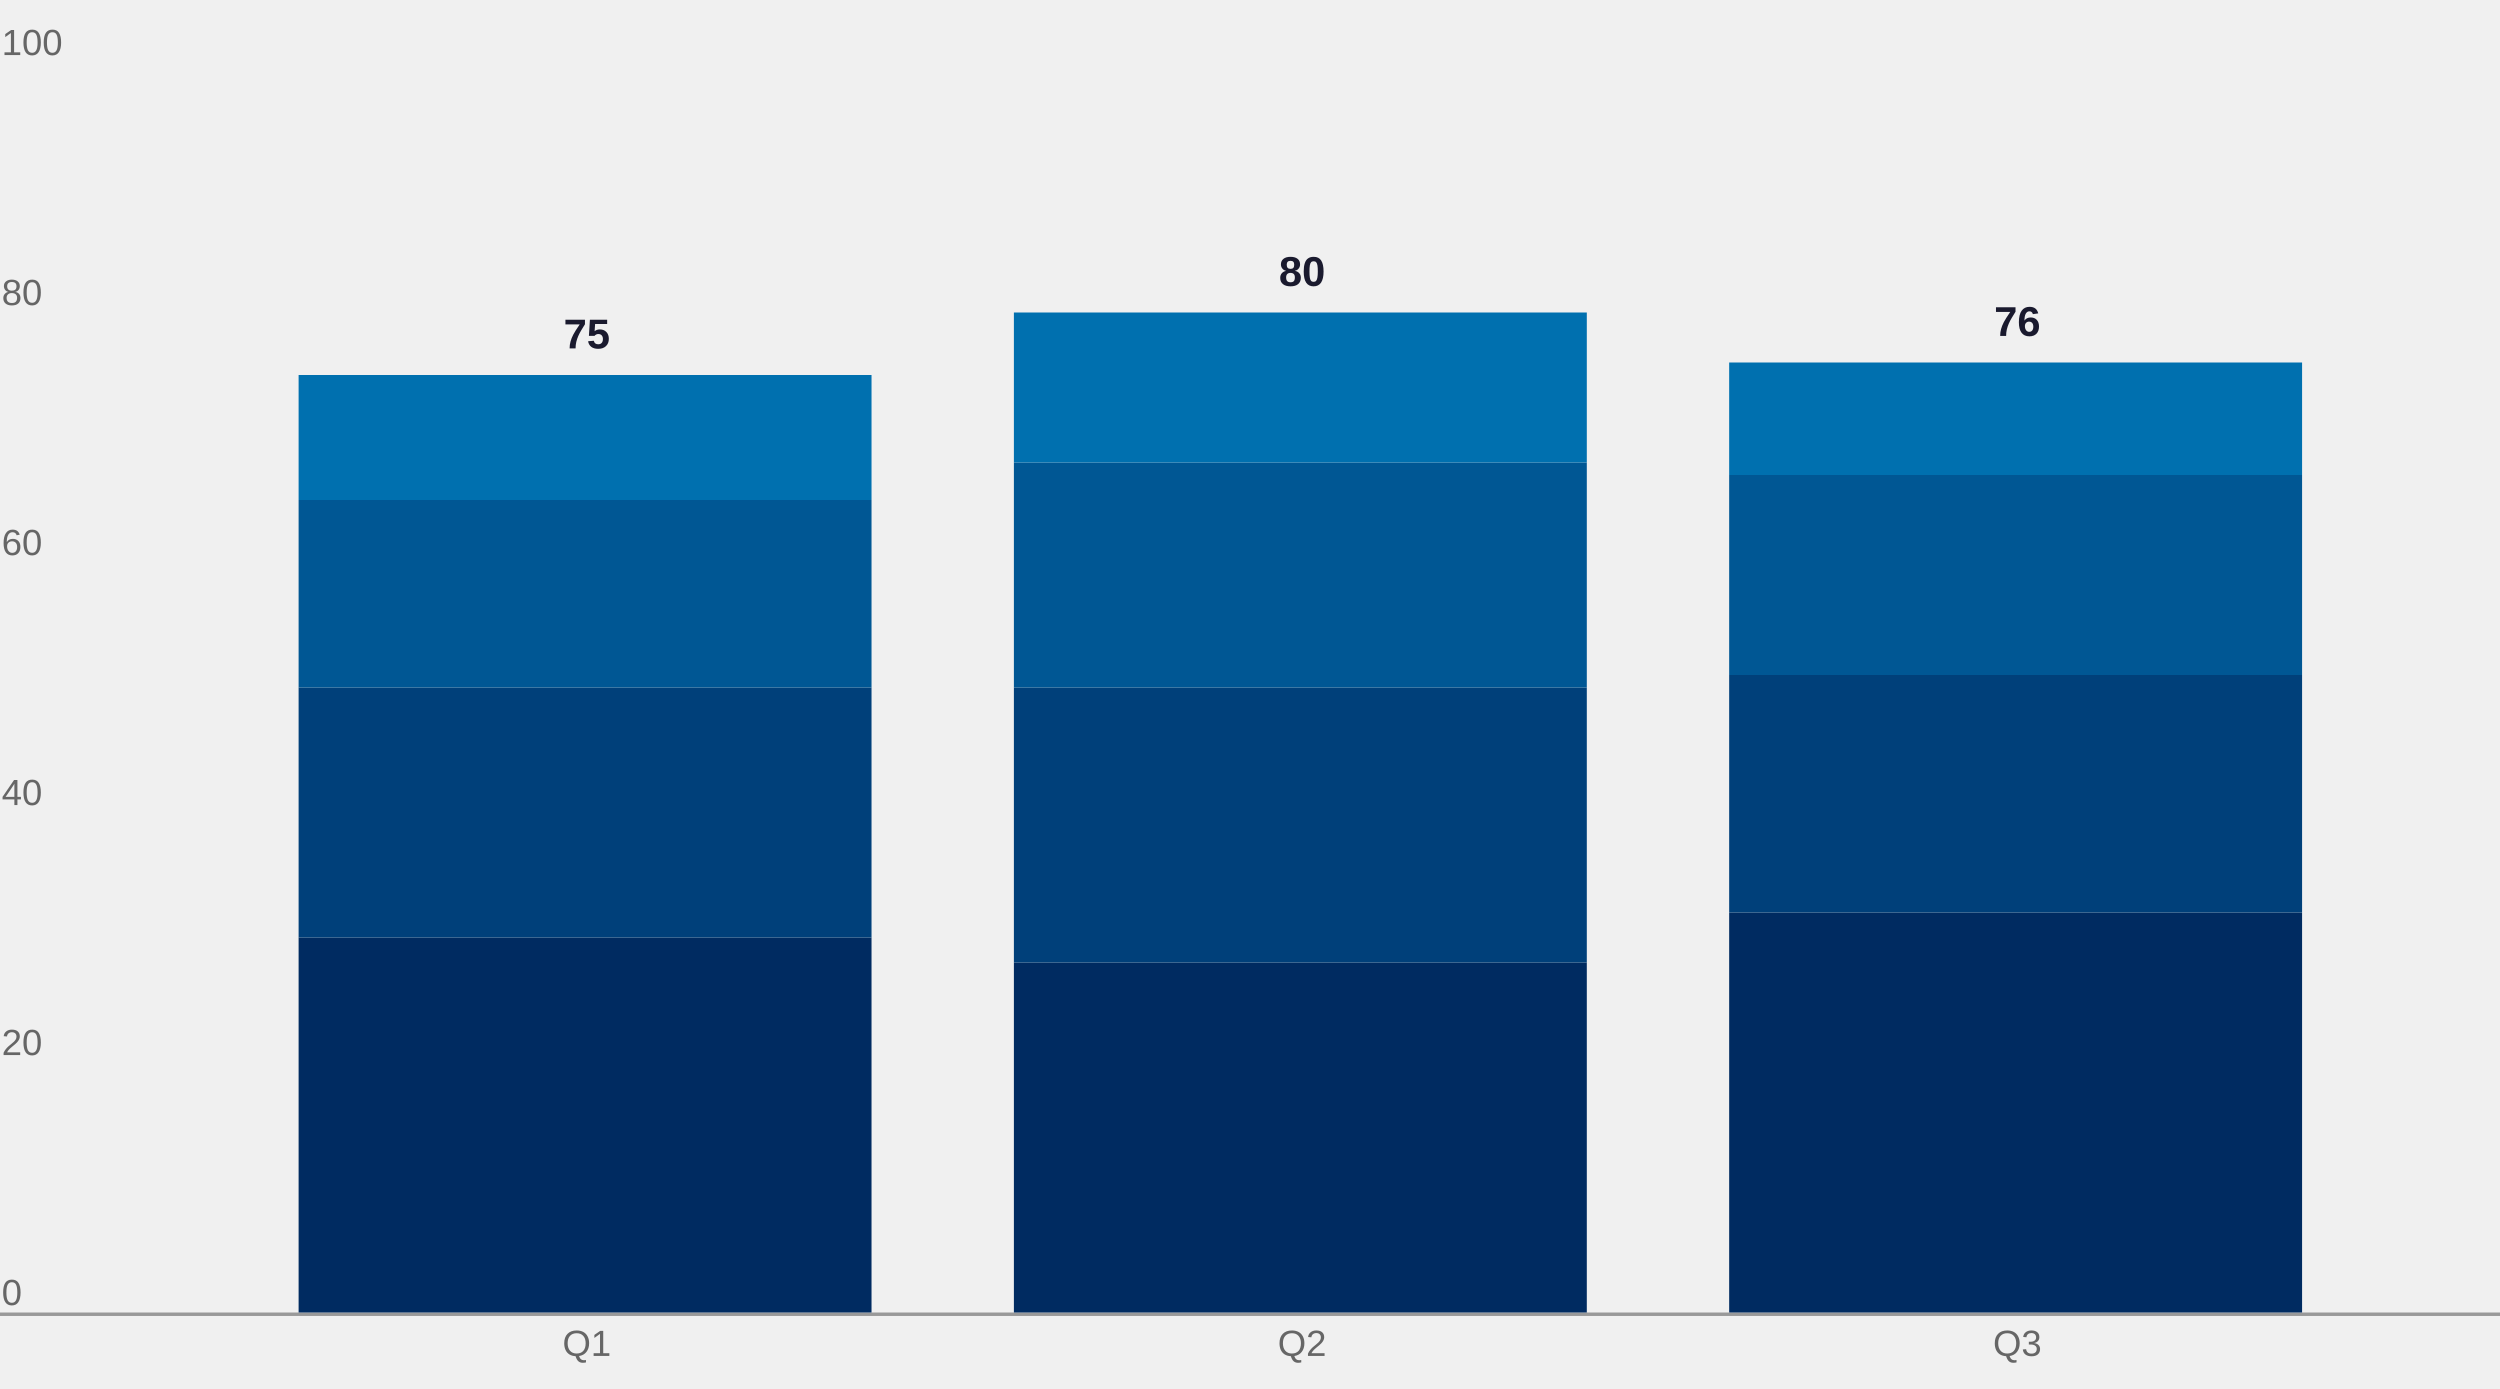
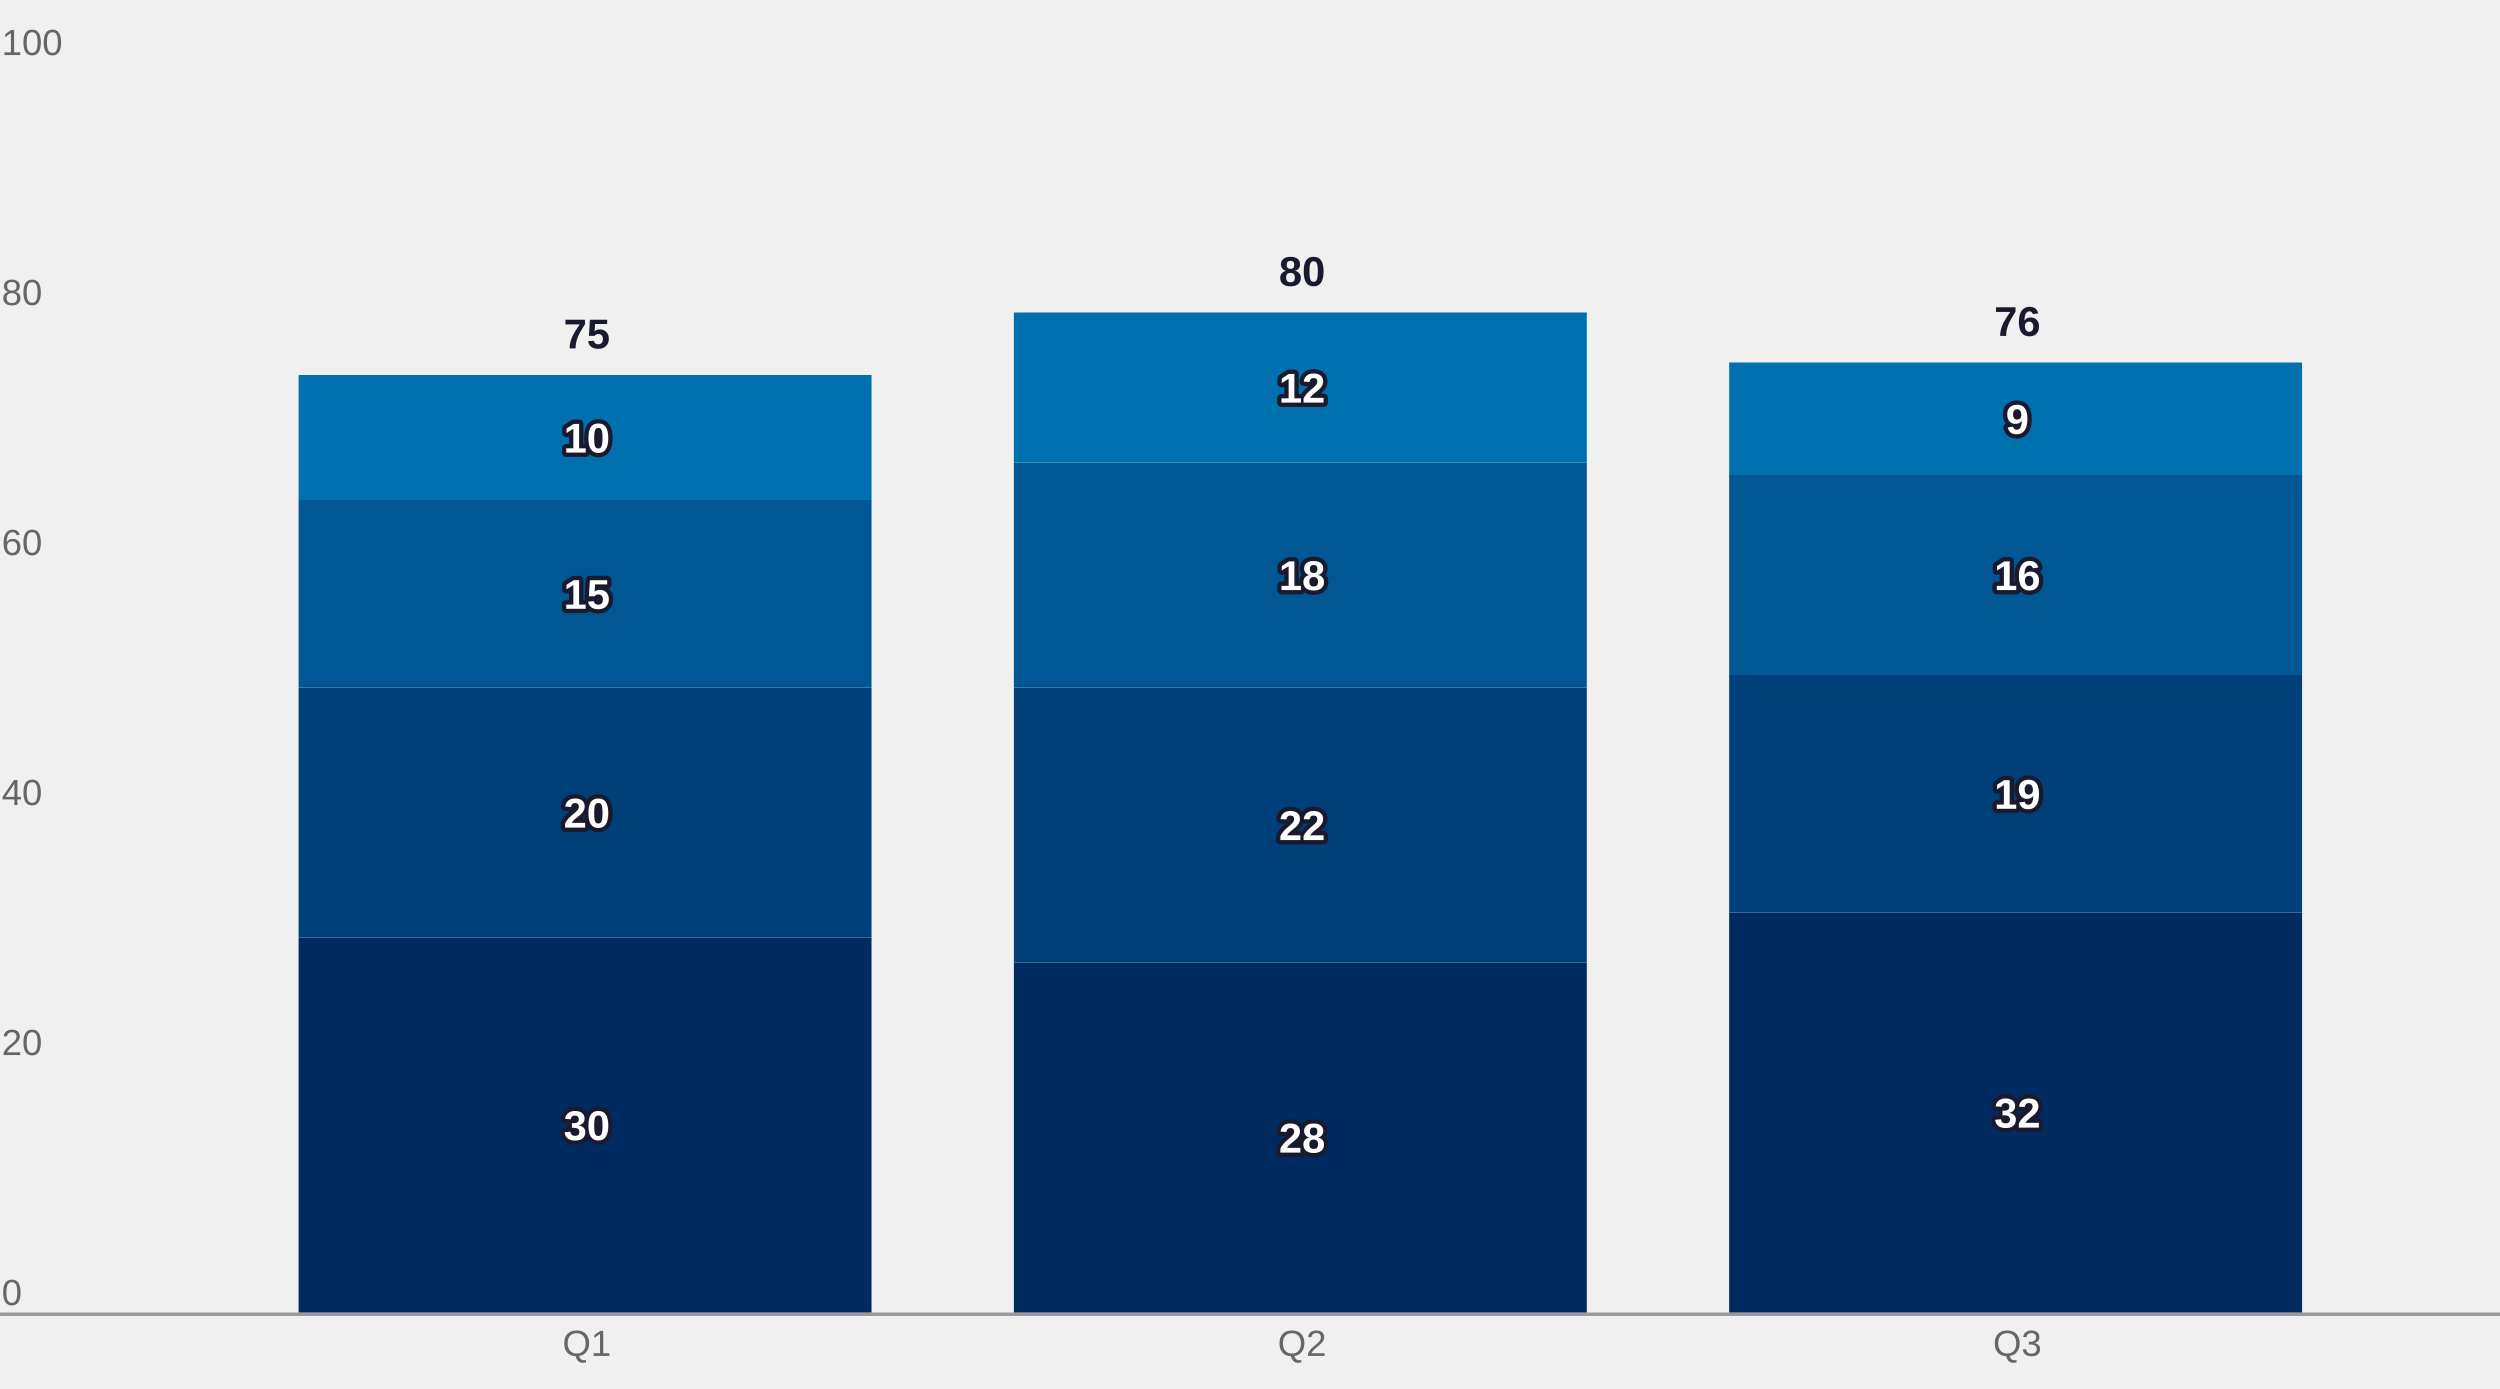
<svg class="tblchart" fill="currentColor" font-family="system-ui, sans-serif" font-size="10" text-anchor="middle" width="720" height="400" viewBox="0 0 720 400" style="background: transparent; color: rgb(74, 74, 74); font-family: Figtree, &quot;Source Sans 3&quot;, system-ui, -apple-system, &quot;Segoe UI&quot;, Arial, sans-serif; font-size: 10.5px; overflow: visible;" data-margin-left="44" data-margin-right="16" data-margin-top="18" data-margin-bottom="22">
  <style>:where(.tblchart) {
  --plot-background: white;
  display: block;
  height: auto;
  height: intrinsic;
  max-width: 100%;
}
:where(.tblchart text),
:where(.tblchart tspan) {
  white-space: pre;
}</style>
  <g aria-label="rule" stroke="#F0F0F0" transform="translate(0,0.5)">
    <line x1="0" x2="720" y1="306" y2="306" />
    <line x1="0" x2="720" y1="234" y2="234" />
    <line x1="0" x2="720" y1="162" y2="162" />
    <line x1="0" x2="720" y1="90" y2="90" />
    <line x1="0" x2="720" y1="18" y2="18" />
  </g>
  <g aria-label="text" class="tbl-y-tick-label" fill="#666666" text-anchor="start" font-size="10.5" font-weight="500" transform="translate(-43.5,-5.5)">
    <text y="0.32em" transform="translate(44,378)">0</text>
    <text y="0.32em" transform="translate(44,306)">20</text>
    <text y="0.32em" transform="translate(44,234)">40</text>
    <text y="0.32em" transform="translate(44,162)">60</text>
    <text y="0.32em" transform="translate(44,90)">80</text>
    <text y="0.32em" transform="translate(44,18)">100</text>
  </g>
  <g aria-label="text" fill="#666666" font-size="10.5" font-weight="500" transform="translate(83,12.5)">
    <text transform="translate(86,378)">Q1</text>
    <text transform="translate(292,378)">Q2</text>
    <text transform="translate(498,378)">Q3</text>
  </g>
  <g aria-label="rule" stroke="#999999" transform="translate(0,0.5)">
    <line x1="0" x2="720" y1="378" y2="378" />
  </g>
  <g aria-label="bar">
    <rect x="86" width="165" y="270" height="108" fill="#002B61" data-series="Tier A" />
    <rect x="86" width="165" y="198" height="72" fill="#00407A" data-series="Tier B" />
    <rect x="86" width="165" y="144" height="54" fill="#005794" data-series="Tier C" />
    <rect x="86" width="165" y="108" height="36" fill="#0070AF" data-series="Tier D" />
    <rect x="292" width="165" y="277.2" height="100.8" fill="#002B61" data-series="Tier A" />
    <rect x="292" width="165" y="198" height="79.2" fill="#00407A" data-series="Tier B" />
    <rect x="292" width="165" y="133.2" height="64.8" fill="#005794" data-series="Tier C" />
    <rect x="292" width="165" y="90" height="43.2" fill="#0070AF" data-series="Tier D" />
    <rect x="498" width="165" y="262.8" height="115.2" fill="#002B61" data-series="Tier A" />
    <rect x="498" width="165" y="194.4" height="68.4" fill="#00407A" data-series="Tier B" />
    <rect x="498" width="165" y="136.8" height="57.6" fill="#005794" data-series="Tier C" />
    <rect x="498" width="165" y="104.4" height="32.4" fill="#0070AF" data-series="Tier D" />
  </g>
+   <g aria-label="text" class="tbl-hl-value" fill="#ffffff" stroke="#1A1A2E" stroke-width="2.5" stroke-linejoin="round" paint-order="stroke" font-size="12" font-weight="700" transform="translate(83,0.5)">
+     <text y="0.32em" transform="translate(86,324)" data-series="Tier A">30</text>
+     <text y="0.32em" transform="translate(86,234)" data-series="Tier B">20</text>
+     <text y="0.32em" transform="translate(86,171)" data-series="Tier C">15</text>
+     <text y="0.32em" transform="translate(86,126)" data-series="Tier D">10</text>
+     <text y="0.32em" transform="translate(292,327.6)" data-series="Tier A">28</text>
+     <text y="0.32em" transform="translate(292,237.6)" data-series="Tier B">22</text>
+     <text y="0.32em" transform="translate(292,165.6)" data-series="Tier C">18</text>
+     <text y="0.32em" transform="translate(292,111.6)" data-series="Tier D">12</text>
+     <text y="0.32em" transform="translate(498,320.4)" data-series="Tier A">32</text>
+     <text y="0.32em" transform="translate(498,228.6)" data-series="Tier B">19</text>
+     <text y="0.32em" transform="translate(498,165.6)" data-series="Tier C">16</text>
+     <text y="0.32em" transform="translate(498,120.6)" data-series="Tier D">9</text>
+   </g>
  <g aria-label="text" fill="#1A1A2E" font-size="12" font-weight="700" transform="translate(83,-11.5)">
    <text y="0.32em" transform="translate(86,108)">75</text>
    <text y="0.32em" transform="translate(292,90)">80</text>
    <text y="0.32em" transform="translate(498,104.4)">76</text>
  </g>
</svg>
